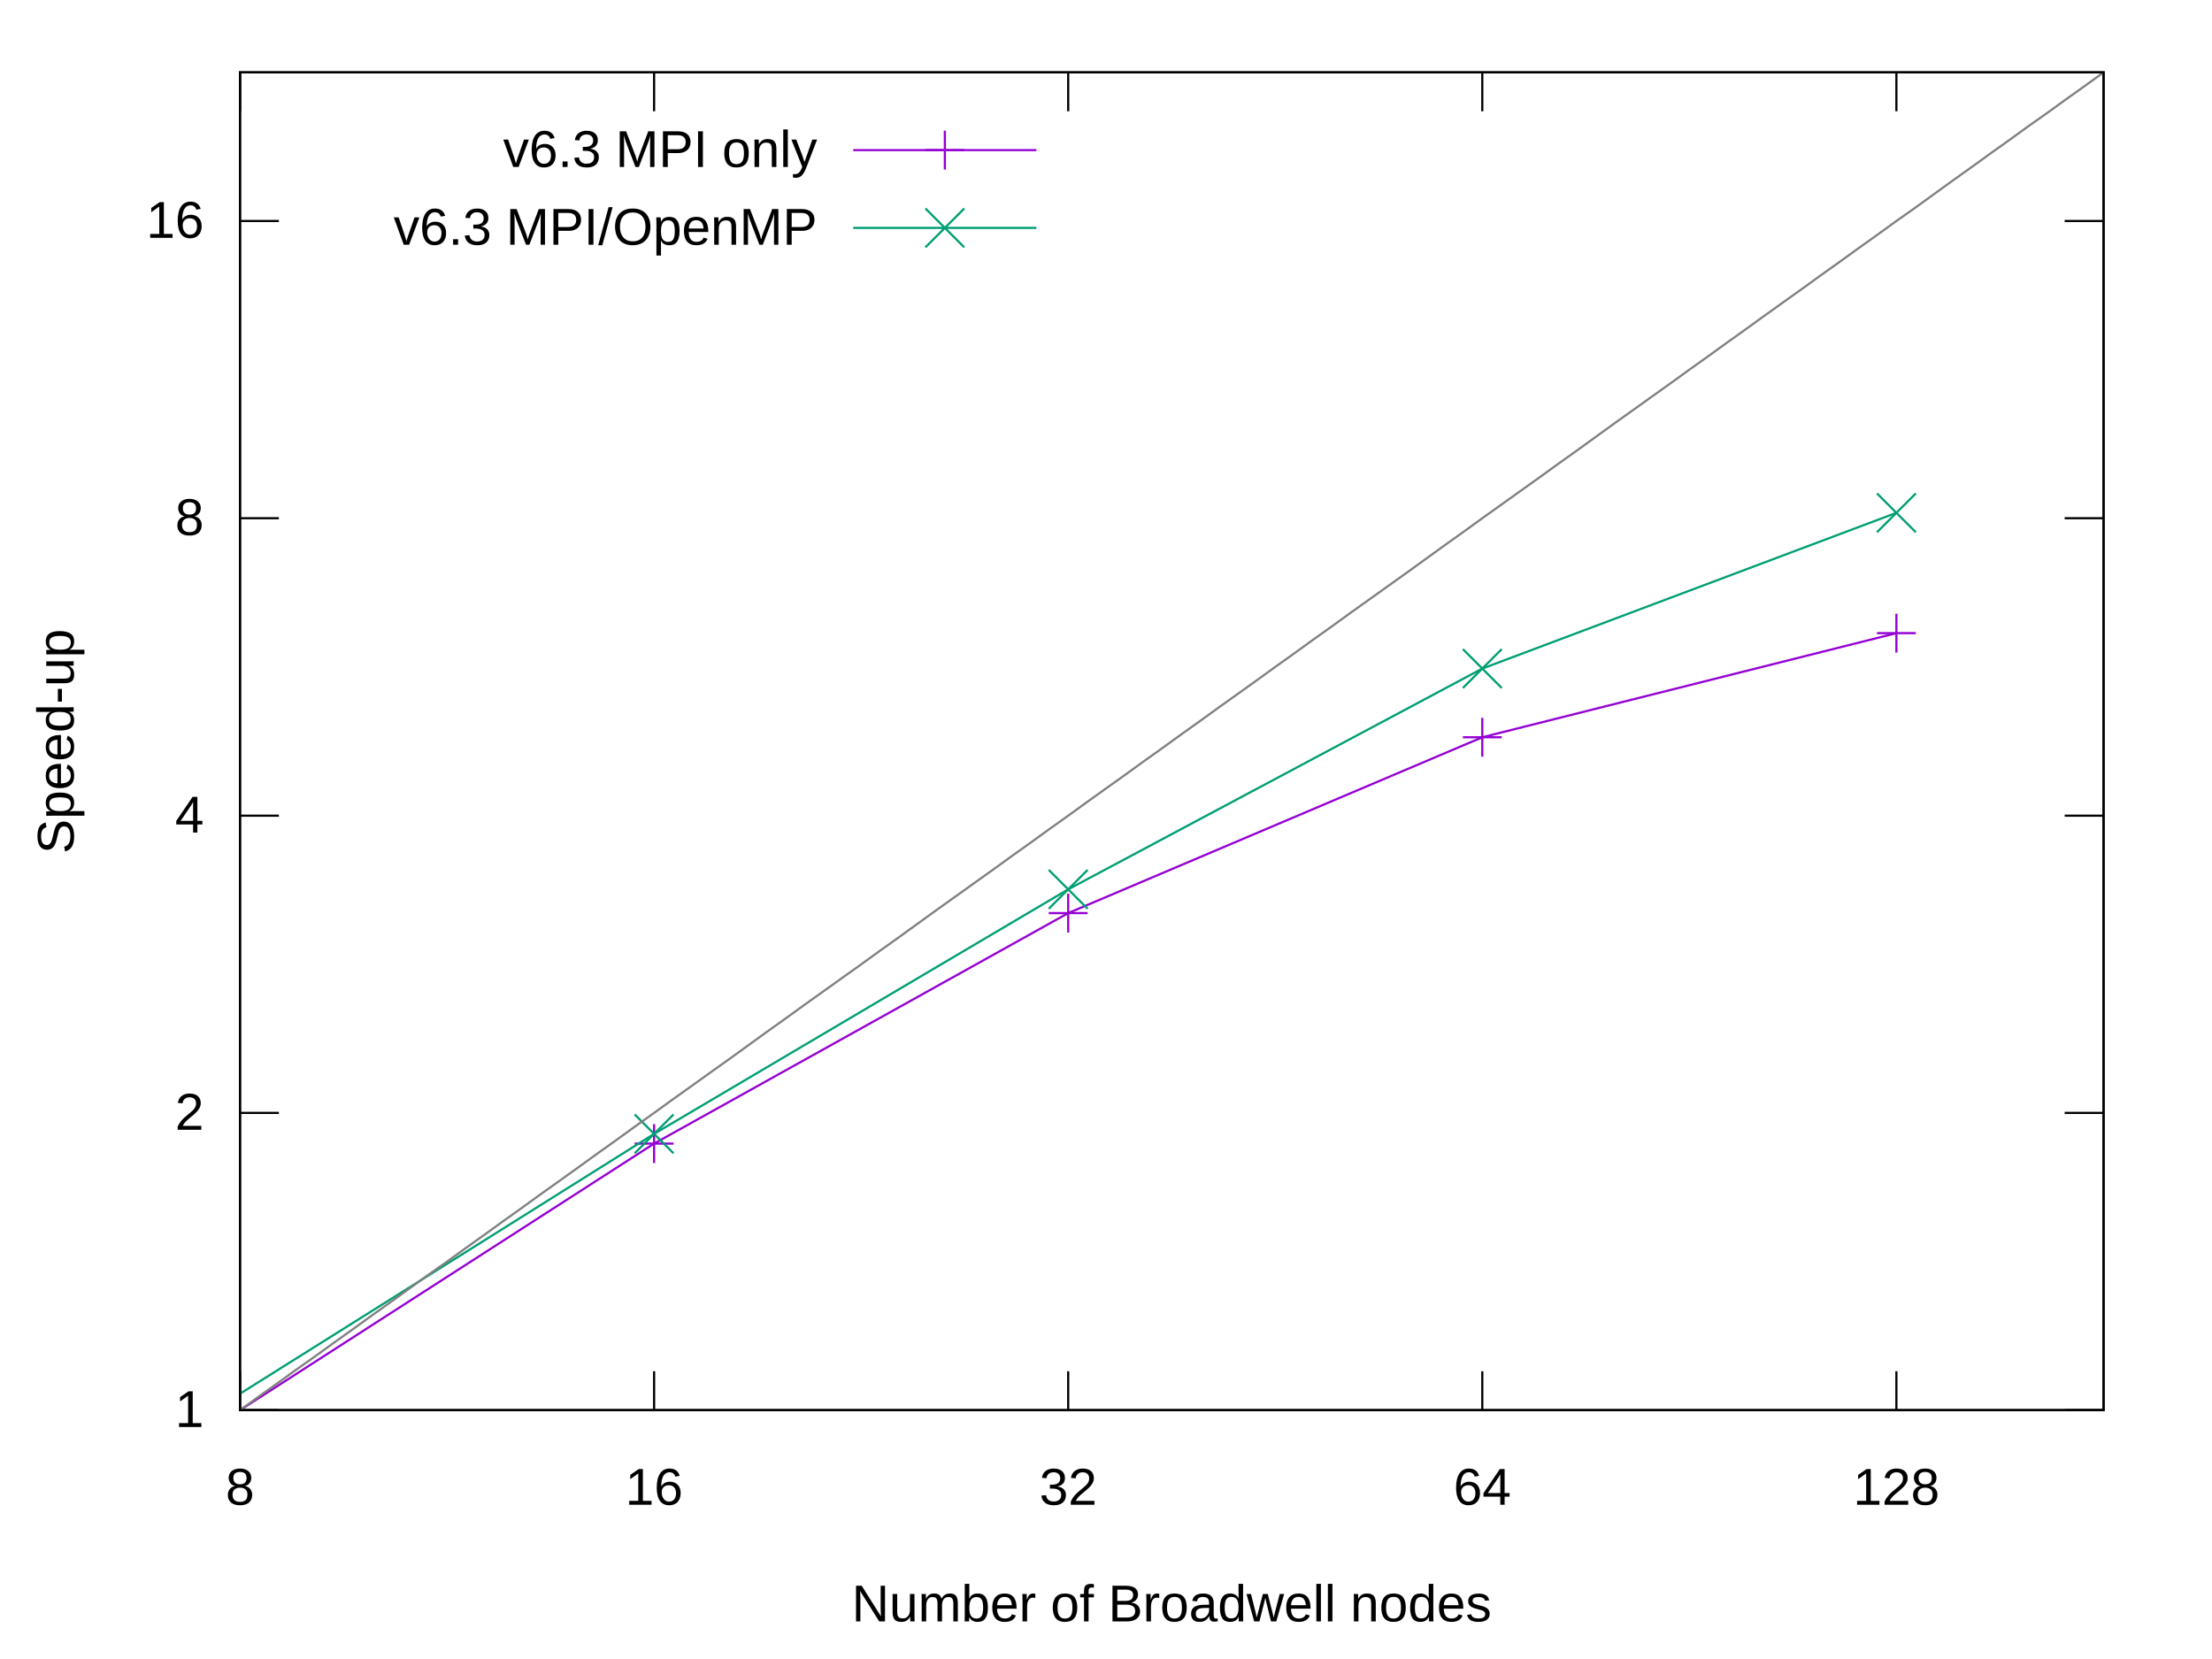
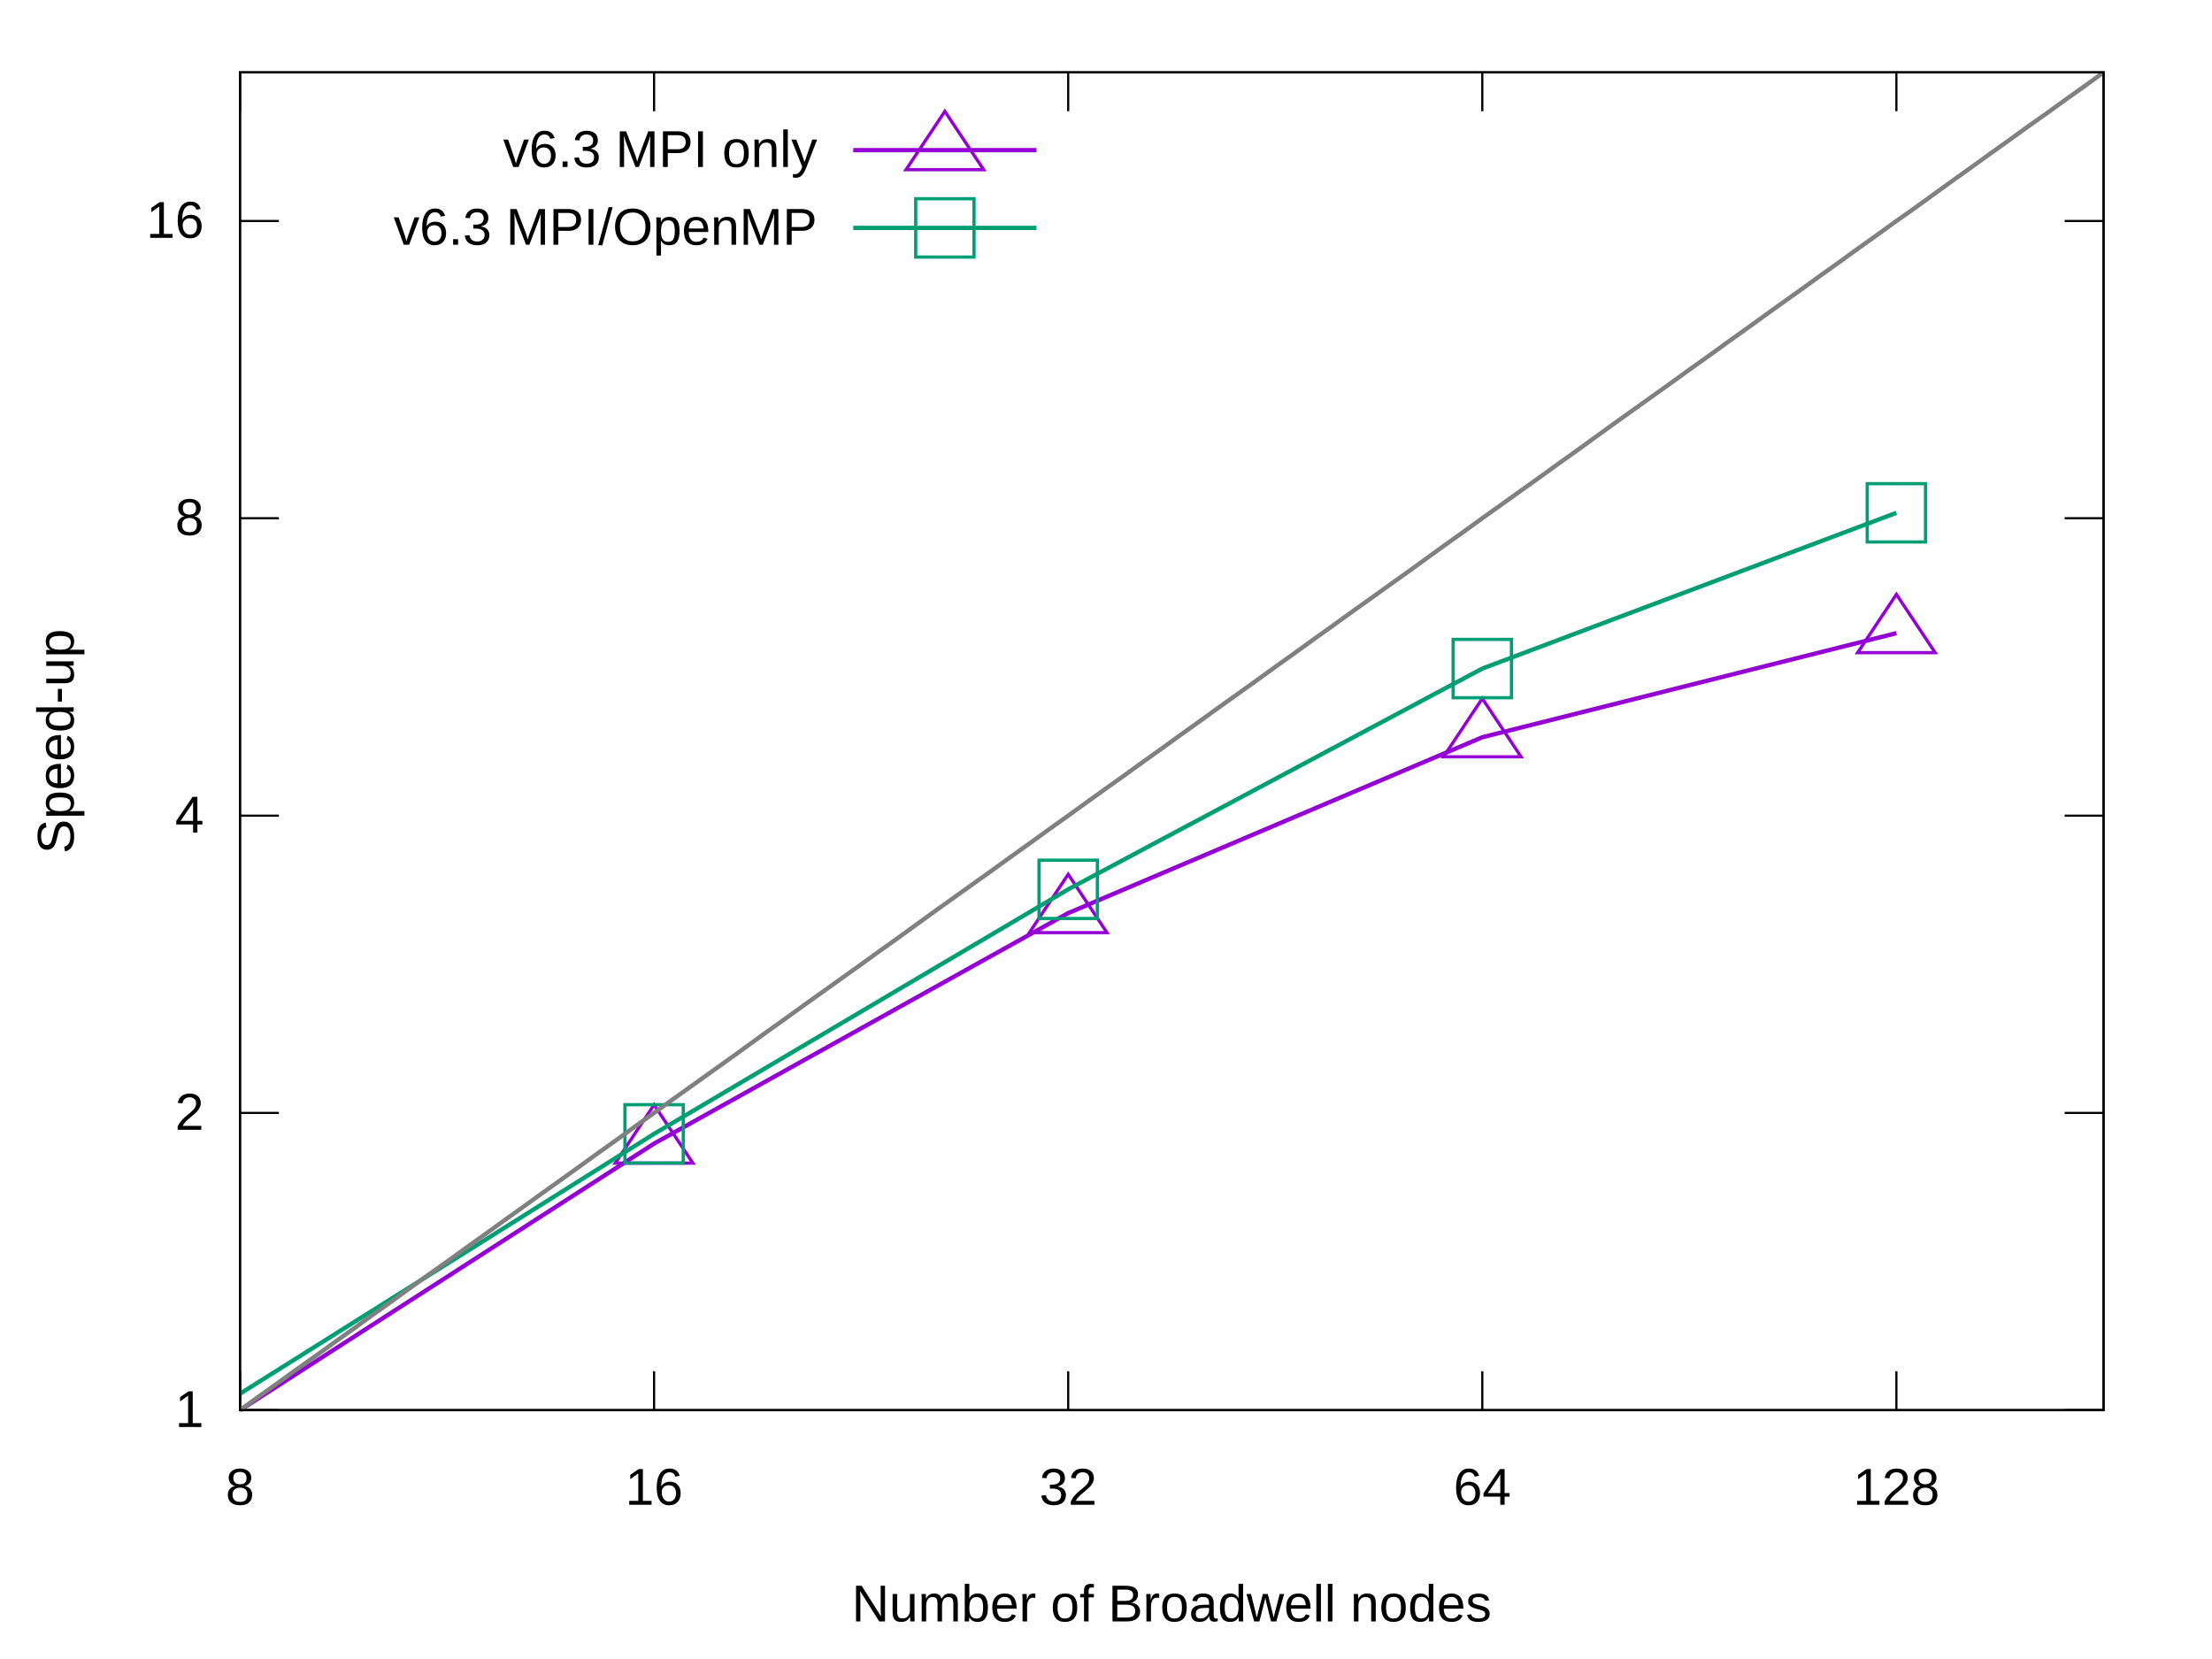
<svg xmlns="http://www.w3.org/2000/svg" xmlns:xlink="http://www.w3.org/1999/xlink" width="1024" height="768" viewBox="0 0 1024 768">
  <g id="gnuplot_canvas">
    <rect x="0" y="0" width="1024" height="768" fill="none" />
    <defs>
      <circle id="gpDot" r="0.5" stroke-width="0.5" />
      <path id="gpPt0" stroke-width="0.111" stroke="currentColor" d="M-1,0 h2 M0,-1 v2" />
      <path id="gpPt1" stroke-width="0.111" stroke="currentColor" d="M-1,-1 L1,1 M1,-1 L-1,1" />
      <path id="gpPt2" stroke-width="0.111" stroke="currentColor" d="M-1,0 L1,0 M0,-1 L0,1 M-1,-1 L1,1 M-1,1 L1,-1" />
      <rect id="gpPt3" stroke-width="0.111" stroke="currentColor" x="-1" y="-1" width="2" height="2" />
      <rect id="gpPt4" stroke-width="0.111" stroke="currentColor" fill="currentColor" x="-1" y="-1" width="2" height="2" />
      <circle id="gpPt5" stroke-width="0.111" stroke="currentColor" cx="0" cy="0" r="1" />
      <use xlink:href="#gpPt5" id="gpPt6" fill="currentColor" stroke="none" />
      <path id="gpPt7" stroke-width="0.111" stroke="currentColor" d="M0,-1.33 L-1.33,0.67 L1.33,0.67 z" />
      <use xlink:href="#gpPt7" id="gpPt8" fill="currentColor" stroke="none" />
      <use xlink:href="#gpPt7" id="gpPt9" stroke="currentColor" transform="rotate(180)" />
      <use xlink:href="#gpPt9" id="gpPt10" fill="currentColor" stroke="none" />
      <use xlink:href="#gpPt3" id="gpPt11" stroke="currentColor" transform="rotate(45)" />
      <use xlink:href="#gpPt11" id="gpPt12" fill="currentColor" stroke="none" />
      <path id="gpPt13" stroke-width="0.111" stroke="currentColor" d="M0,1.330 L1.265,0.411 L0.782,-1.067 L-0.782,-1.076 L-1.265,0.411 z" />
      <use xlink:href="#gpPt13" id="gpPt14" fill="currentColor" stroke="none" />
      <filter id="textbox" filterUnits="objectBoundingBox" x="0" y="0" height="1" width="1">
        <feFlood flood-color="white" flood-opacity="1" result="bgnd" />
        <feComposite in="SourceGraphic" in2="bgnd" operator="atop" />
      </filter>
      <filter id="greybox" filterUnits="objectBoundingBox" x="0" y="0" height="1" width="1">
        <feFlood flood-color="lightgrey" flood-opacity="1" result="grey" />
        <feComposite in="SourceGraphic" in2="grey" operator="atop" />
      </filter>
    </defs>
    <g fill="none" color="white" stroke="currentColor" stroke-width="1.00" stroke-linecap="butt" stroke-linejoin="miter">
</g>
    <g fill="none" color="black" stroke="currentColor" stroke-width="1.00" stroke-linecap="butt" stroke-linejoin="miter">
      <path stroke="black" d="M111.1,652.8 L129.1,652.8 M973.8,652.8 L955.8,652.8  " />
      <g transform="translate(94.4,660.6)" stroke="none" fill="black" font-family="Arial" font-size="24.00" text-anchor="end">
        <text>
          <tspan font-family="Arial">1</tspan>
        </text>
      </g>
    </g>
    <g fill="none" color="black" stroke="currentColor" stroke-width="1.00" stroke-linecap="butt" stroke-linejoin="miter">
      <path stroke="black" d="M111.1,515.2 L129.1,515.2 M973.8,515.2 L955.8,515.2  " />
      <g transform="translate(94.4,523.0)" stroke="none" fill="black" font-family="Arial" font-size="24.00" text-anchor="end">
        <text>
          <tspan font-family="Arial">2</tspan>
        </text>
      </g>
    </g>
    <g fill="none" color="black" stroke="currentColor" stroke-width="1.00" stroke-linecap="butt" stroke-linejoin="miter">
      <path stroke="black" d="M111.1,377.6 L129.1,377.6 M973.8,377.6 L955.8,377.6  " />
      <g transform="translate(94.4,385.4)" stroke="none" fill="black" font-family="Arial" font-size="24.00" text-anchor="end">
        <text>
          <tspan font-family="Arial">4</tspan>
        </text>
      </g>
    </g>
    <g fill="none" color="black" stroke="currentColor" stroke-width="1.00" stroke-linecap="butt" stroke-linejoin="miter">
      <path stroke="black" d="M111.1,239.9 L129.1,239.9 M973.8,239.9 L955.8,239.9  " />
      <g transform="translate(94.4,247.7)" stroke="none" fill="black" font-family="Arial" font-size="24.00" text-anchor="end">
        <text>
          <tspan font-family="Arial">8</tspan>
        </text>
      </g>
    </g>
    <g fill="none" color="black" stroke="currentColor" stroke-width="1.00" stroke-linecap="butt" stroke-linejoin="miter">
      <path stroke="black" d="M111.1,102.3 L129.1,102.3 M973.8,102.3 L955.8,102.3  " />
      <g transform="translate(94.4,110.1)" stroke="none" fill="black" font-family="Arial" font-size="24.00" text-anchor="end">
        <text>
          <tspan font-family="Arial">16</tspan>
        </text>
      </g>
    </g>
    <g fill="none" color="black" stroke="currentColor" stroke-width="1.00" stroke-linecap="butt" stroke-linejoin="miter">
      <path stroke="black" d="M111.1,652.8 L111.1,634.8 M111.1,33.5 L111.1,51.5  " />
      <g transform="translate(111.1,696.6)" stroke="none" fill="black" font-family="Arial" font-size="24.00" text-anchor="middle">
        <text>
          <tspan font-family="Arial">8</tspan>
        </text>
      </g>
    </g>
    <g fill="none" color="black" stroke="currentColor" stroke-width="1.00" stroke-linecap="butt" stroke-linejoin="miter">
      <path stroke="black" d="M302.8,652.8 L302.8,634.8 M302.8,33.5 L302.8,51.5  " />
      <g transform="translate(302.8,696.6)" stroke="none" fill="black" font-family="Arial" font-size="24.00" text-anchor="middle">
        <text>
          <tspan font-family="Arial">16</tspan>
        </text>
      </g>
    </g>
    <g fill="none" color="black" stroke="currentColor" stroke-width="1.00" stroke-linecap="butt" stroke-linejoin="miter">
      <path stroke="black" d="M494.5,652.8 L494.5,634.8 M494.5,33.5 L494.5,51.5  " />
      <g transform="translate(494.5,696.6)" stroke="none" fill="black" font-family="Arial" font-size="24.00" text-anchor="middle">
        <text>
          <tspan font-family="Arial">32</tspan>
        </text>
      </g>
    </g>
    <g fill="none" color="black" stroke="currentColor" stroke-width="1.00" stroke-linecap="butt" stroke-linejoin="miter">
      <path stroke="black" d="M686.2,652.8 L686.2,634.8 M686.2,33.5 L686.2,51.5  " />
      <g transform="translate(686.2,696.6)" stroke="none" fill="black" font-family="Arial" font-size="24.00" text-anchor="middle">
        <text>
          <tspan font-family="Arial">64</tspan>
        </text>
      </g>
    </g>
    <g fill="none" color="black" stroke="currentColor" stroke-width="1.00" stroke-linecap="butt" stroke-linejoin="miter">
      <path stroke="black" d="M877.9,652.8 L877.9,634.8 M877.9,33.5 L877.9,51.5  " />
      <g transform="translate(877.9,696.6)" stroke="none" fill="black" font-family="Arial" font-size="24.00" text-anchor="middle">
        <text>
          <tspan font-family="Arial">128</tspan>
        </text>
      </g>
    </g>
    <g fill="none" color="black" stroke="currentColor" stroke-width="1.00" stroke-linecap="butt" stroke-linejoin="miter">
</g>
    <g fill="none" color="black" stroke="currentColor" stroke-width="1.00" stroke-linecap="butt" stroke-linejoin="miter">
      <path stroke="black" d="M111.1,33.5 L111.1,652.8 L973.8,652.8 L973.8,33.5 L111.1,33.5 Z  " />
    </g>
    <g fill="none" color="black" stroke="currentColor" stroke-width="1.00" stroke-linecap="butt" stroke-linejoin="miter">
      <g transform="translate(34.1,343.2) rotate(270)" stroke="none" fill="black" font-family="Arial" font-size="24.00" text-anchor="middle">
        <text>
          <tspan font-family="Arial">Speed-up</tspan>
        </text>
      </g>
    </g>
    <g fill="none" color="black" stroke="currentColor" stroke-width="1.00" stroke-linecap="butt" stroke-linejoin="miter">
      <g transform="translate(542.4,750.6)" stroke="none" fill="black" font-family="Arial" font-size="24.00" text-anchor="middle">
        <text>
          <tspan font-family="Arial">Number of Broadwell nodes</tspan>
        </text>
      </g>
    </g>
    <g fill="none" color="black" stroke="currentColor" stroke-width="1.00" stroke-linecap="butt" stroke-linejoin="miter">
</g>
    <g id="gnuplot_plot_1">
-       <g fill="none" color="black" stroke="currentColor" stroke-width="1.00" stroke-linecap="butt" stroke-linejoin="miter">
+       <g fill="none" color="white" stroke="currentColor" stroke-width="2.00" stroke-linecap="butt" stroke-linejoin="miter">
+ </g>
+       <g fill="none" color="black" stroke="currentColor" stroke-width="2.00" stroke-linecap="butt" stroke-linejoin="miter">
        <g transform="translate(378.3,77.3)" stroke="none" fill="black" font-family="Arial" font-size="24.00" text-anchor="end">
          <text>
            <tspan font-family="Arial">v6.3 MPI only</tspan>
          </text>
        </g>
      </g>
-       <g fill="none" color="black" stroke="currentColor" stroke-width="1.00" stroke-linecap="butt" stroke-linejoin="miter">
+       <g fill="none" color="black" stroke="currentColor" stroke-width="2.00" stroke-linecap="butt" stroke-linejoin="miter">
        <path stroke="rgb(148,   0, 211)" d="M395.0,69.5 L479.8,69.5 M111.1,652.8 L302.8,529.4 L494.5,422.7 L686.2,341.3 L877.9,293.1  " />
-         <use xlink:href="#gpPt0" transform="translate(302.8,529.4) scale(9.00)" color="rgb(148,   0, 211)" />
-         <use xlink:href="#gpPt0" transform="translate(494.5,422.7) scale(9.00)" color="rgb(148,   0, 211)" />
-         <use xlink:href="#gpPt0" transform="translate(686.2,341.3) scale(9.00)" color="rgb(148,   0, 211)" />
-         <use xlink:href="#gpPt0" transform="translate(877.9,293.1) scale(9.00)" color="rgb(148,   0, 211)" />
-         <use xlink:href="#gpPt0" transform="translate(437.4,69.5) scale(9.00)" color="rgb(148,   0, 211)" />
+         <use xlink:href="#gpPt7" transform="translate(302.8,529.4) scale(13.50)" color="rgb(148,   0, 211)" />
+         <use xlink:href="#gpPt7" transform="translate(494.5,422.7) scale(13.50)" color="rgb(148,   0, 211)" />
+         <use xlink:href="#gpPt7" transform="translate(686.2,341.3) scale(13.50)" color="rgb(148,   0, 211)" />
+         <use xlink:href="#gpPt7" transform="translate(877.9,293.1) scale(13.50)" color="rgb(148,   0, 211)" />
+         <use xlink:href="#gpPt7" transform="translate(437.4,69.5) scale(13.50)" color="rgb(148,   0, 211)" />
      </g>
    </g>
    <g id="gnuplot_plot_2">
-       <g fill="none" color="black" stroke="currentColor" stroke-width="1.00" stroke-linecap="butt" stroke-linejoin="miter">
+       <g fill="none" color="black" stroke="currentColor" stroke-width="2.00" stroke-linecap="butt" stroke-linejoin="miter">
        <g transform="translate(378.3,113.3)" stroke="none" fill="black" font-family="Arial" font-size="24.00" text-anchor="end">
          <text>
            <tspan font-family="Arial">v6.3 MPI/OpenMP</tspan>
          </text>
        </g>
      </g>
-       <g fill="none" color="black" stroke="currentColor" stroke-width="1.00" stroke-linecap="butt" stroke-linejoin="miter">
+       <g fill="none" color="black" stroke="currentColor" stroke-width="2.00" stroke-linecap="butt" stroke-linejoin="miter">
        <path stroke="rgb(  0, 158, 115)" d="M395.0,105.5 L479.8,105.5 M111.1,645.2 L302.8,524.9 L494.5,411.7 L686.2,309.5 L877.9,237.4  " />
-         <use xlink:href="#gpPt1" transform="translate(302.8,524.9) scale(9.00)" color="rgb(  0, 158, 115)" />
-         <use xlink:href="#gpPt1" transform="translate(494.5,411.7) scale(9.00)" color="rgb(  0, 158, 115)" />
-         <use xlink:href="#gpPt1" transform="translate(686.2,309.5) scale(9.00)" color="rgb(  0, 158, 115)" />
-         <use xlink:href="#gpPt1" transform="translate(877.9,237.4) scale(9.00)" color="rgb(  0, 158, 115)" />
-         <use xlink:href="#gpPt1" transform="translate(437.4,105.5) scale(9.00)" color="rgb(  0, 158, 115)" />
+         <use xlink:href="#gpPt3" transform="translate(302.8,524.9) scale(13.50)" color="rgb(  0, 158, 115)" />
+         <use xlink:href="#gpPt3" transform="translate(494.5,411.7) scale(13.50)" color="rgb(  0, 158, 115)" />
+         <use xlink:href="#gpPt3" transform="translate(686.2,309.5) scale(13.50)" color="rgb(  0, 158, 115)" />
+         <use xlink:href="#gpPt3" transform="translate(877.9,237.4) scale(13.50)" color="rgb(  0, 158, 115)" />
+         <use xlink:href="#gpPt3" transform="translate(437.4,105.5) scale(13.50)" color="rgb(  0, 158, 115)" />
      </g>
    </g>
    <g id="gnuplot_plot_3">
-       <g fill="none" color="black" stroke="currentColor" stroke-width="1.00" stroke-linecap="butt" stroke-linejoin="miter">
+       <g fill="none" color="black" stroke="currentColor" stroke-width="2.00" stroke-linecap="butt" stroke-linejoin="miter">
        <path stroke="gray" d="M111.1,652.8 L119.8,646.5 L128.5,640.3 L137.2,634.0 L146.0,627.8 L154.7,621.5 L163.4,615.3 L172.1,609.0   L180.8,602.8 L189.5,596.5 L198.2,590.2 L207.0,584.0 L215.7,577.7 L224.4,571.5 L233.1,565.2 L241.8,559.0   L250.5,552.7 L259.2,546.5 L268.0,540.2 L276.7,533.9 L285.4,527.7 L294.1,521.4 L302.8,515.2 L311.5,508.9   L320.2,502.7 L329.0,496.4 L337.7,490.2 L346.4,483.9 L355.1,477.6 L363.8,471.4 L372.5,465.1 L381.2,458.9   L390.0,452.6 L398.7,446.4 L407.4,440.1 L416.1,433.9 L424.8,427.6 L433.5,421.3 L442.2,415.1 L451.0,408.8   L459.7,402.6 L468.4,396.3 L477.1,390.1 L485.8,383.8 L494.5,377.6 L503.2,371.3 L512.0,365.0 L520.7,358.8   L529.4,352.5 L538.1,346.3 L546.8,340.0 L555.5,333.8 L564.2,327.5 L572.9,321.3 L581.7,315.0 L590.4,308.7   L599.1,302.5 L607.8,296.2 L616.5,290.0 L625.2,283.7 L633.9,277.5 L642.7,271.2 L651.4,265.0 L660.1,258.7   L668.8,252.4 L677.5,246.2 L686.2,239.9 L694.9,233.7 L703.7,227.4 L712.4,221.2 L721.1,214.9 L729.8,208.7   L738.5,202.4 L747.2,196.1 L755.9,189.9 L764.7,183.6 L773.4,177.4 L782.1,171.1 L790.8,164.9 L799.5,158.6   L808.2,152.4 L816.9,146.1 L825.7,139.8 L834.4,133.6 L843.1,127.3 L851.8,121.1 L860.5,114.8 L869.2,108.6   L877.9,102.3 L886.7,96.1 L895.4,89.8 L904.1,83.5 L912.8,77.3 L921.5,71.0 L930.2,64.8 L938.9,58.5   L947.7,52.3 L956.4,46.0 L965.1,39.8 L973.8,33.5  " />
      </g>
    </g>
-     <g fill="none" color="white" stroke="gray" stroke-width="2.00" stroke-linecap="butt" stroke-linejoin="miter">
- </g>
    <g fill="none" color="black" stroke="currentColor" stroke-width="2.00" stroke-linecap="butt" stroke-linejoin="miter">
</g>
    <g fill="none" color="black" stroke="black" stroke-width="1.00" stroke-linecap="butt" stroke-linejoin="miter">
</g>
    <g fill="none" color="black" stroke="currentColor" stroke-width="1.00" stroke-linecap="butt" stroke-linejoin="miter">
      <path stroke="black" d="M111.1,33.5 L111.1,652.8 L973.8,652.8 L973.8,33.5 L111.1,33.5 Z  " />
    </g>
    <g fill="none" color="black" stroke="currentColor" stroke-width="1.00" stroke-linecap="butt" stroke-linejoin="miter">
</g>
  </g>
</svg>
